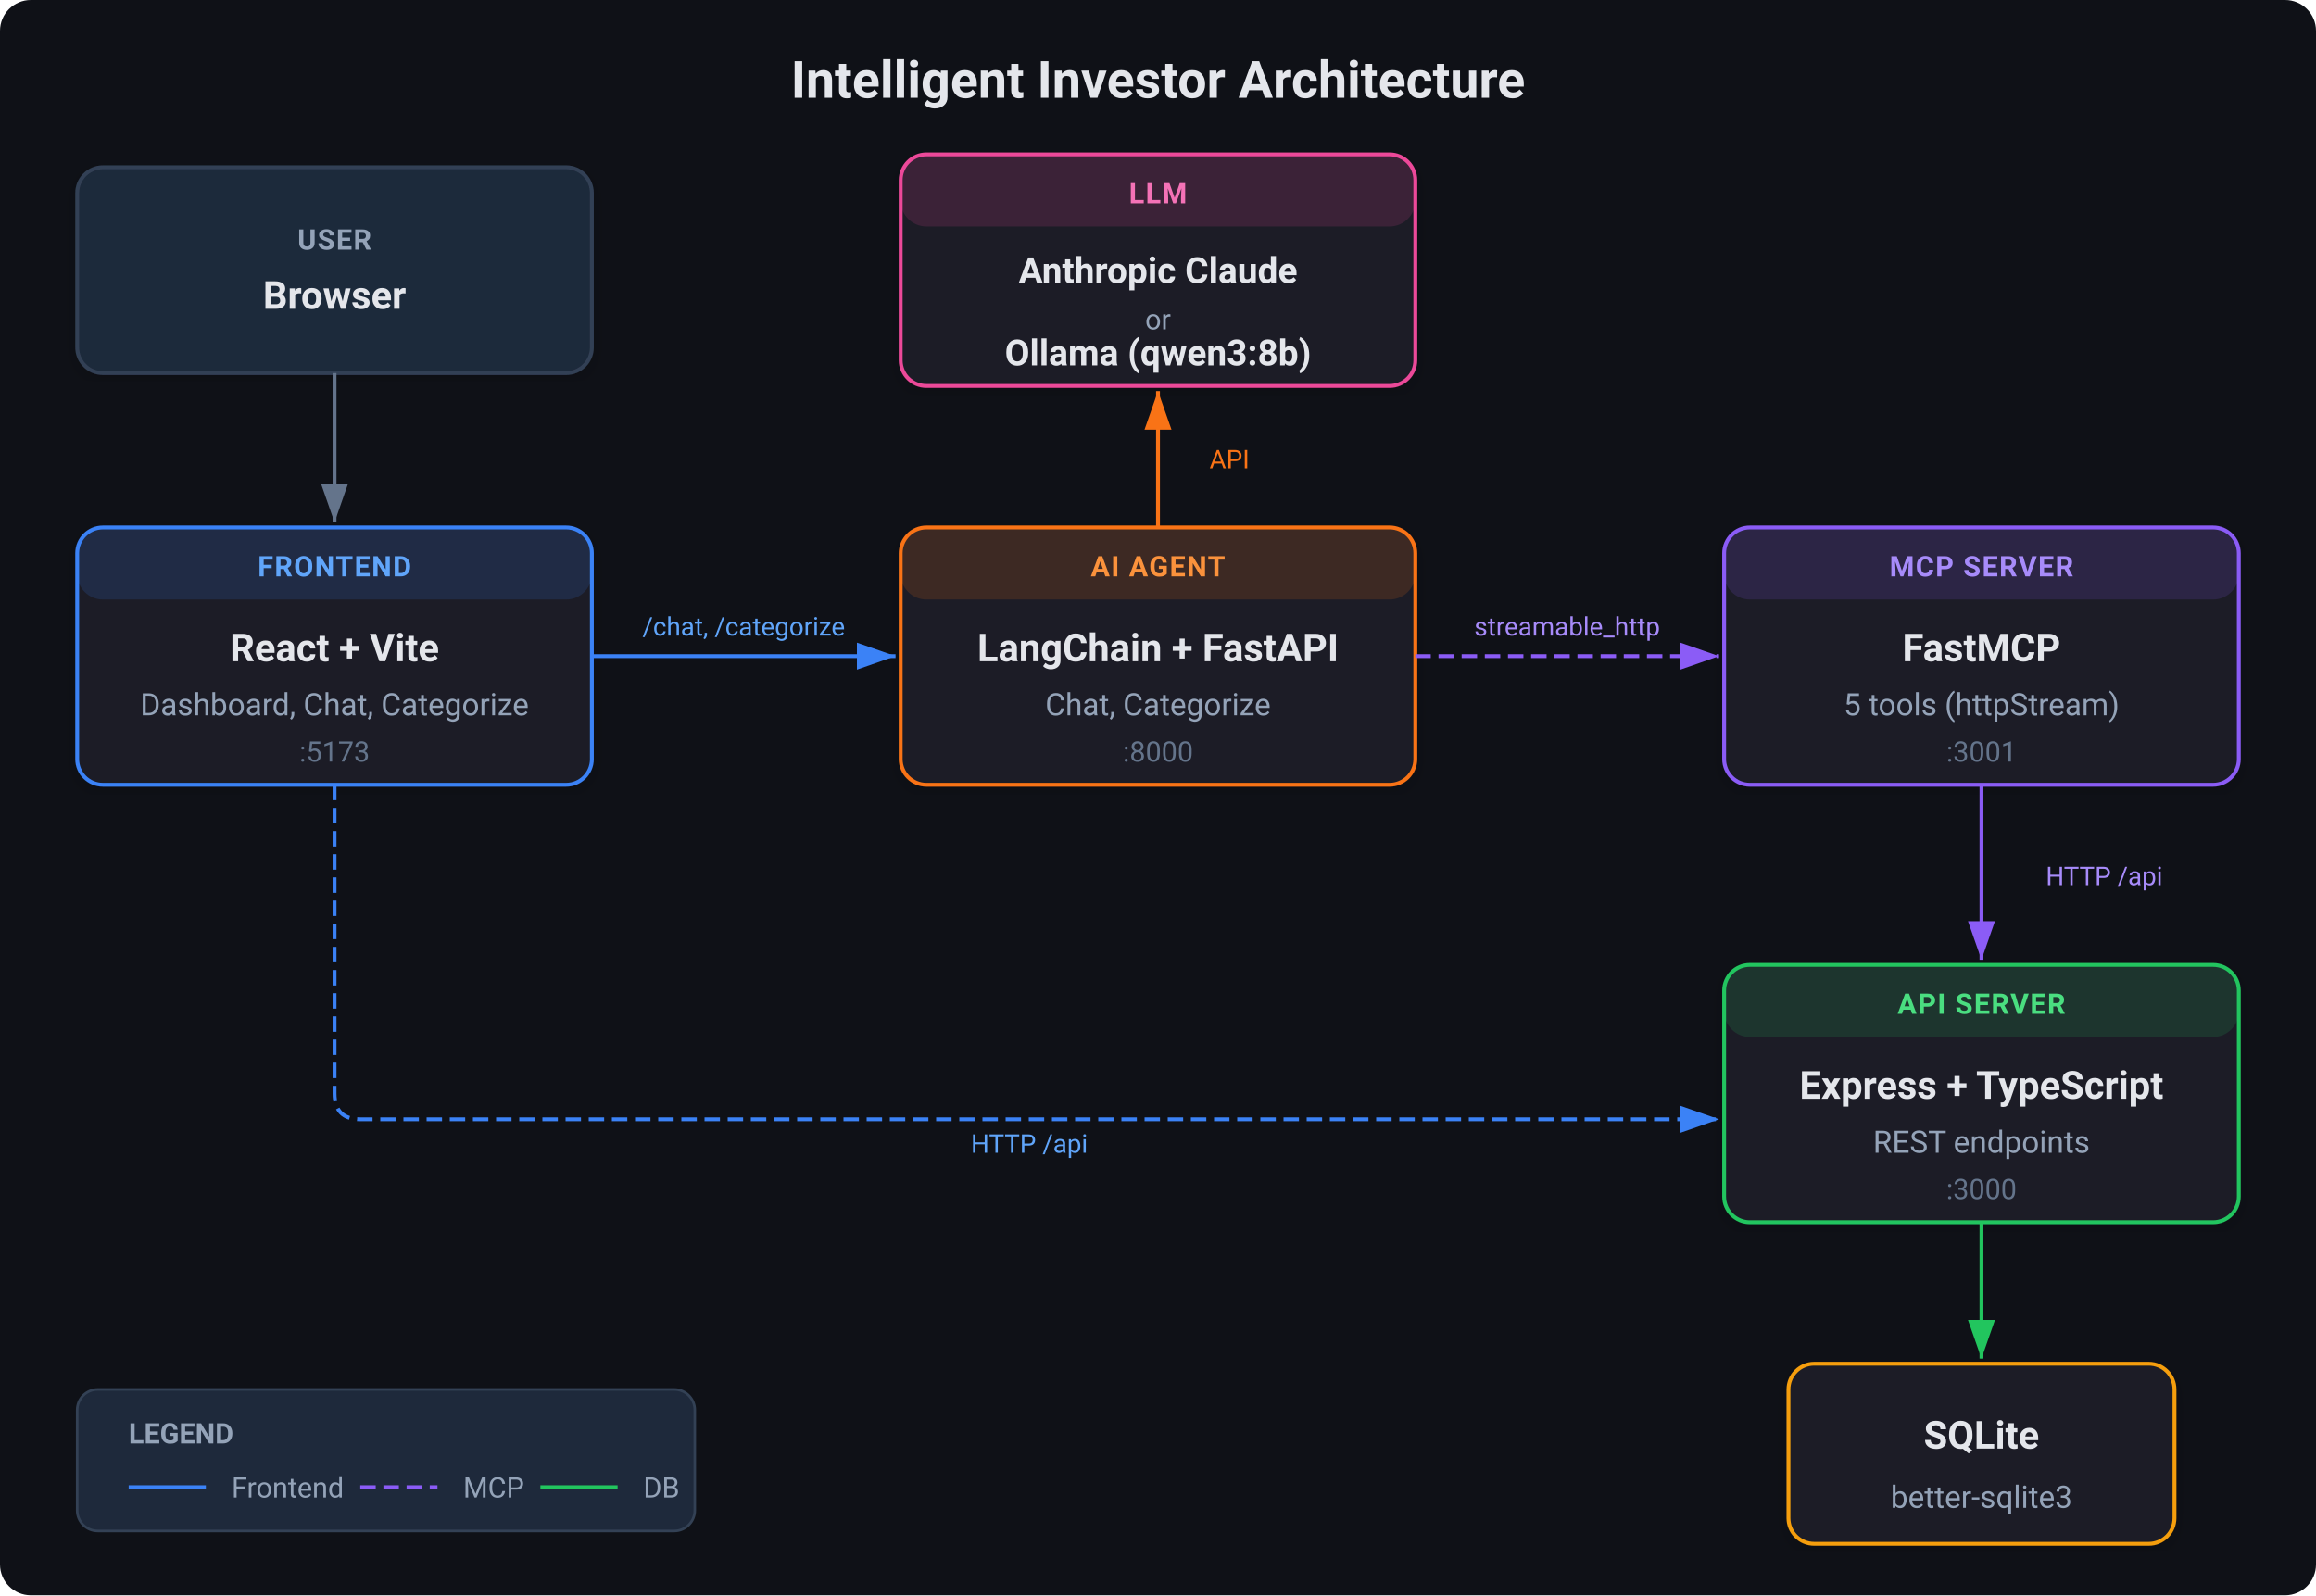
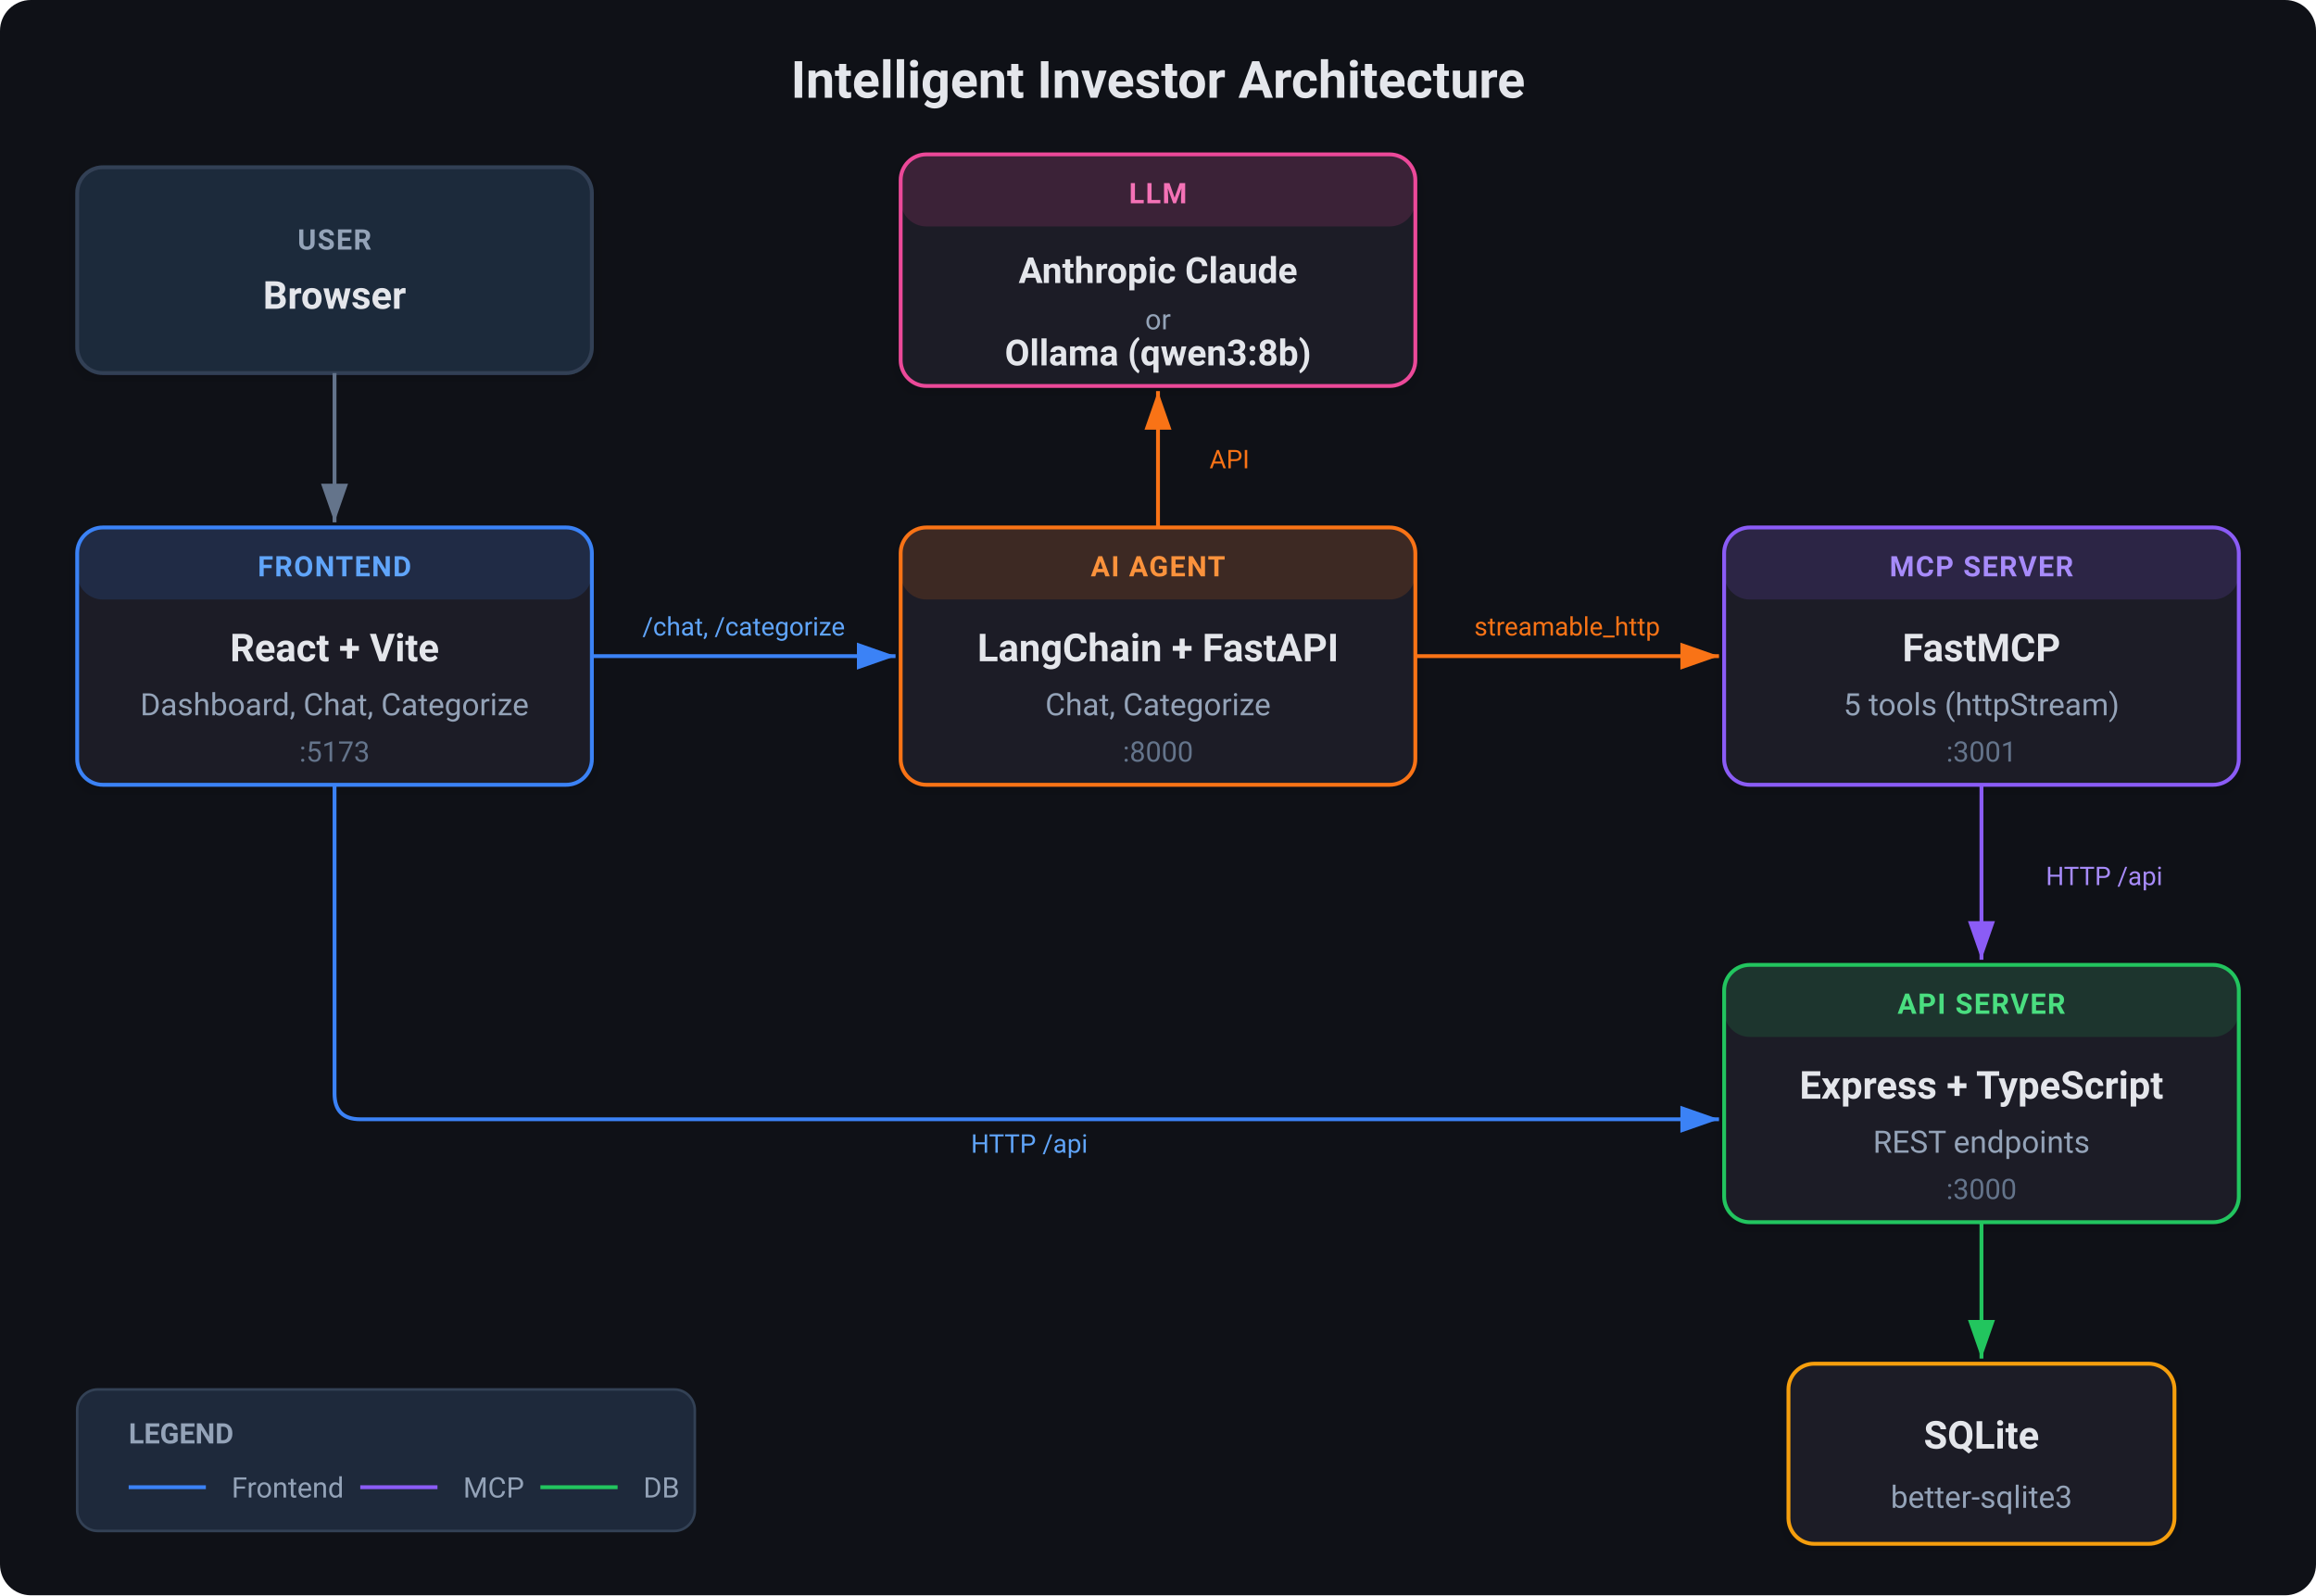
<svg xmlns="http://www.w3.org/2000/svg" viewBox="0 0 900 620" font-family="-apple-system, BlinkMacSystemFont, 'Segoe UI', Roboto, sans-serif">
  <defs>
    <filter id="shadow" x="-4%" y="-4%" width="108%" height="108%">
      <feDropShadow dx="0" dy="2" stdDeviation="3" flood-opacity="0.15" />
    </filter>
    <marker id="arrow" viewBox="0 0 10 7" refX="10" refY="3.5" markerWidth="10" markerHeight="7" orient="auto-start-reverse">
      <polygon points="0 0, 10 3.5, 0 7" fill="#64748b" />
    </marker>
    <marker id="arrow-blue" viewBox="0 0 10 7" refX="10" refY="3.5" markerWidth="10" markerHeight="7" orient="auto-start-reverse">
      <polygon points="0 0, 10 3.5, 0 7" fill="#3b82f6" />
    </marker>
    <marker id="arrow-green" viewBox="0 0 10 7" refX="10" refY="3.5" markerWidth="10" markerHeight="7" orient="auto-start-reverse">
      <polygon points="0 0, 10 3.5, 0 7" fill="#22c55e" />
    </marker>
    <marker id="arrow-purple" viewBox="0 0 10 7" refX="10" refY="3.5" markerWidth="10" markerHeight="7" orient="auto-start-reverse">
      <polygon points="0 0, 10 3.5, 0 7" fill="#8b5cf6" />
    </marker>
    <marker id="arrow-orange" viewBox="0 0 10 7" refX="10" refY="3.5" markerWidth="10" markerHeight="7" orient="auto-start-reverse">
      <polygon points="0 0, 10 3.5, 0 7" fill="#f97316" />
    </marker>
  </defs>
  <rect width="900" height="620" rx="12" fill="#0f1117" />
  <text x="450" y="38" text-anchor="middle" fill="#e4e6eb" font-size="20" font-weight="700">Intelligent Investor Architecture</text>
  <rect x="30" y="65" width="200" height="80" rx="10" fill="#1e293b" stroke="#334155" stroke-width="1.5" filter="url(#shadow)" />
  <text x="130" y="97" text-anchor="middle" fill="#94a3b8" font-size="11" font-weight="600" letter-spacing="0.5">USER</text>
  <text x="130" y="120" text-anchor="middle" fill="#e4e6eb" font-size="15" font-weight="600">Browser</text>
  <rect x="350" y="60" width="200" height="90" rx="10" fill="#1a1d27" stroke="#ec4899" stroke-width="1.5" filter="url(#shadow)" />
  <rect x="350" y="60" width="200" height="28" rx="10" fill="#ec4899" fill-opacity="0.15" />
  <text x="450" y="79" text-anchor="middle" fill="#f472b6" font-size="11" font-weight="600" letter-spacing="0.5">LLM</text>
  <text x="450" y="110" text-anchor="middle" fill="#e4e6eb" font-size="14" font-weight="600">Anthropic Claude</text>
  <text x="450" y="128" text-anchor="middle" fill="#94a3b8" font-size="11">or</text>
  <text x="450" y="142" text-anchor="middle" fill="#e4e6eb" font-size="14" font-weight="600">Ollama (qwen3:8b)</text>
  <rect x="30" y="205" width="200" height="100" rx="10" fill="#1a1d27" stroke="#3b82f6" stroke-width="1.5" filter="url(#shadow)" />
  <rect x="30" y="205" width="200" height="28" rx="10" fill="#3b82f6" fill-opacity="0.15" />
  <text x="130" y="224" text-anchor="middle" fill="#60a5fa" font-size="11" font-weight="600" letter-spacing="0.5">FRONTEND</text>
  <text x="130" y="257" text-anchor="middle" fill="#e4e6eb" font-size="15" font-weight="600">React + Vite</text>
  <text x="130" y="278" text-anchor="middle" fill="#94a3b8" font-size="12">Dashboard, Chat, Categorize</text>
  <text x="130" y="296" text-anchor="middle" fill="#64748b" font-size="11">:5173</text>
  <rect x="350" y="205" width="200" height="100" rx="10" fill="#1a1d27" stroke="#f97316" stroke-width="1.5" filter="url(#shadow)" />
  <rect x="350" y="205" width="200" height="28" rx="10" fill="#f97316" fill-opacity="0.15" />
  <text x="450" y="224" text-anchor="middle" fill="#fb923c" font-size="11" font-weight="600" letter-spacing="0.5">AI AGENT</text>
  <text x="450" y="257" text-anchor="middle" fill="#e4e6eb" font-size="15" font-weight="600">LangChain + FastAPI</text>
  <text x="450" y="278" text-anchor="middle" fill="#94a3b8" font-size="12">Chat, Categorize</text>
  <text x="450" y="296" text-anchor="middle" fill="#64748b" font-size="11">:8000</text>
  <rect x="670" y="205" width="200" height="100" rx="10" fill="#1a1d27" stroke="#8b5cf6" stroke-width="1.5" filter="url(#shadow)" />
  <rect x="670" y="205" width="200" height="28" rx="10" fill="#8b5cf6" fill-opacity="0.15" />
  <text x="770" y="224" text-anchor="middle" fill="#a78bfa" font-size="11" font-weight="600" letter-spacing="0.5">MCP SERVER</text>
  <text x="770" y="257" text-anchor="middle" fill="#e4e6eb" font-size="15" font-weight="600">FastMCP</text>
  <text x="770" y="278" text-anchor="middle" fill="#94a3b8" font-size="12">5 tools (httpStream)</text>
  <text x="770" y="296" text-anchor="middle" fill="#64748b" font-size="11">:3001</text>
  <rect x="670" y="375" width="200" height="100" rx="10" fill="#1a1d27" stroke="#22c55e" stroke-width="1.5" filter="url(#shadow)" />
  <rect x="670" y="375" width="200" height="28" rx="10" fill="#22c55e" fill-opacity="0.15" />
  <text x="770" y="394" text-anchor="middle" fill="#4ade80" font-size="11" font-weight="600" letter-spacing="0.5">API SERVER</text>
  <text x="770" y="427" text-anchor="middle" fill="#e4e6eb" font-size="15" font-weight="600">Express + TypeScript</text>
  <text x="770" y="448" text-anchor="middle" fill="#94a3b8" font-size="12">REST endpoints</text>
  <text x="770" y="466" text-anchor="middle" fill="#64748b" font-size="11">:3000</text>
  <rect x="695" y="530" width="150" height="70" rx="10" fill="#1a1d27" stroke="#f59e0b" stroke-width="1.5" filter="url(#shadow)" />
  <text x="770" y="563" text-anchor="middle" fill="#e4e6eb" font-size="15" font-weight="600">SQLite</text>
  <text x="770" y="586" text-anchor="middle" fill="#94a3b8" font-size="12">better-sqlite3</text>
  <line x1="130" y1="145" x2="130" y2="203" stroke="#64748b" stroke-width="1.5" marker-end="url(#arrow)" />
  <line x1="230" y1="255" x2="348" y2="255" stroke="#3b82f6" stroke-width="1.5" marker-end="url(#arrow-blue)" />
  <text x="289" y="247" text-anchor="middle" fill="#60a5fa" font-size="10">/chat, /categorize</text>
-   <path d="M 130 305 L 130 425 Q 130 435 140 435 L 668 435" stroke="#3b82f6" stroke-width="1.5" fill="none" marker-end="url(#arrow-blue)" stroke-dasharray="6 3" />
+   <path d="M 130 305 L 130 425 Q 130 435 140 435 L 668 435" stroke="#3b82f6" stroke-width="1.5" fill="none" marker-end="url(#arrow-blue)" />
  <text x="400" y="448" text-anchor="middle" fill="#60a5fa" font-size="10">HTTP /api</text>
  <line x1="450" y1="205" x2="450" y2="152" stroke="#f97316" stroke-width="1.5" marker-end="url(#arrow-orange)" />
  <text x="470" y="182" fill="#f97316" font-size="10">API</text>
-   <line x1="550" y1="255" x2="668" y2="255" stroke="#8b5cf6" stroke-width="1.5" marker-end="url(#arrow-purple)" stroke-dasharray="6 3" />
-   <text x="609" y="247" text-anchor="middle" fill="#a78bfa" font-size="10">streamable_http</text>
+   <line x1="550" y1="255" x2="668" y2="255" stroke="#f97316" stroke-width="1.5" marker-end="url(#arrow-orange)" />
+   <text x="609" y="247" text-anchor="middle" fill="#f97316" font-size="10">streamable_http</text>
  <line x1="770" y1="305" x2="770" y2="373" stroke="#8b5cf6" stroke-width="1.5" marker-end="url(#arrow-purple)" />
  <text x="795" y="344" fill="#a78bfa" font-size="10">HTTP /api</text>
  <line x1="770" y1="475" x2="770" y2="528" stroke="#22c55e" stroke-width="1.5" marker-end="url(#arrow-green)" />
  <rect x="30" y="540" width="240" height="55" rx="8" fill="#1e293b" stroke="#334155" stroke-width="1" />
  <text x="50" y="561" fill="#94a3b8" font-size="11" font-weight="600">LEGEND</text>
  <line x1="50" y1="578" x2="80" y2="578" stroke="#3b82f6" stroke-width="1.5" />
  <text x="90" y="582" fill="#94a3b8" font-size="11">Frontend</text>
-   <line x1="140" y1="578" x2="170" y2="578" stroke="#8b5cf6" stroke-width="1.5" stroke-dasharray="6 3" />
+   <line x1="140" y1="578" x2="170" y2="578" stroke="#8b5cf6" stroke-width="1.5" />
  <text x="180" y="582" fill="#94a3b8" font-size="11">MCP</text>
  <line x1="210" y1="578" x2="240" y2="578" stroke="#22c55e" stroke-width="1.5" />
  <text x="250" y="582" fill="#94a3b8" font-size="11">DB</text>
</svg>
